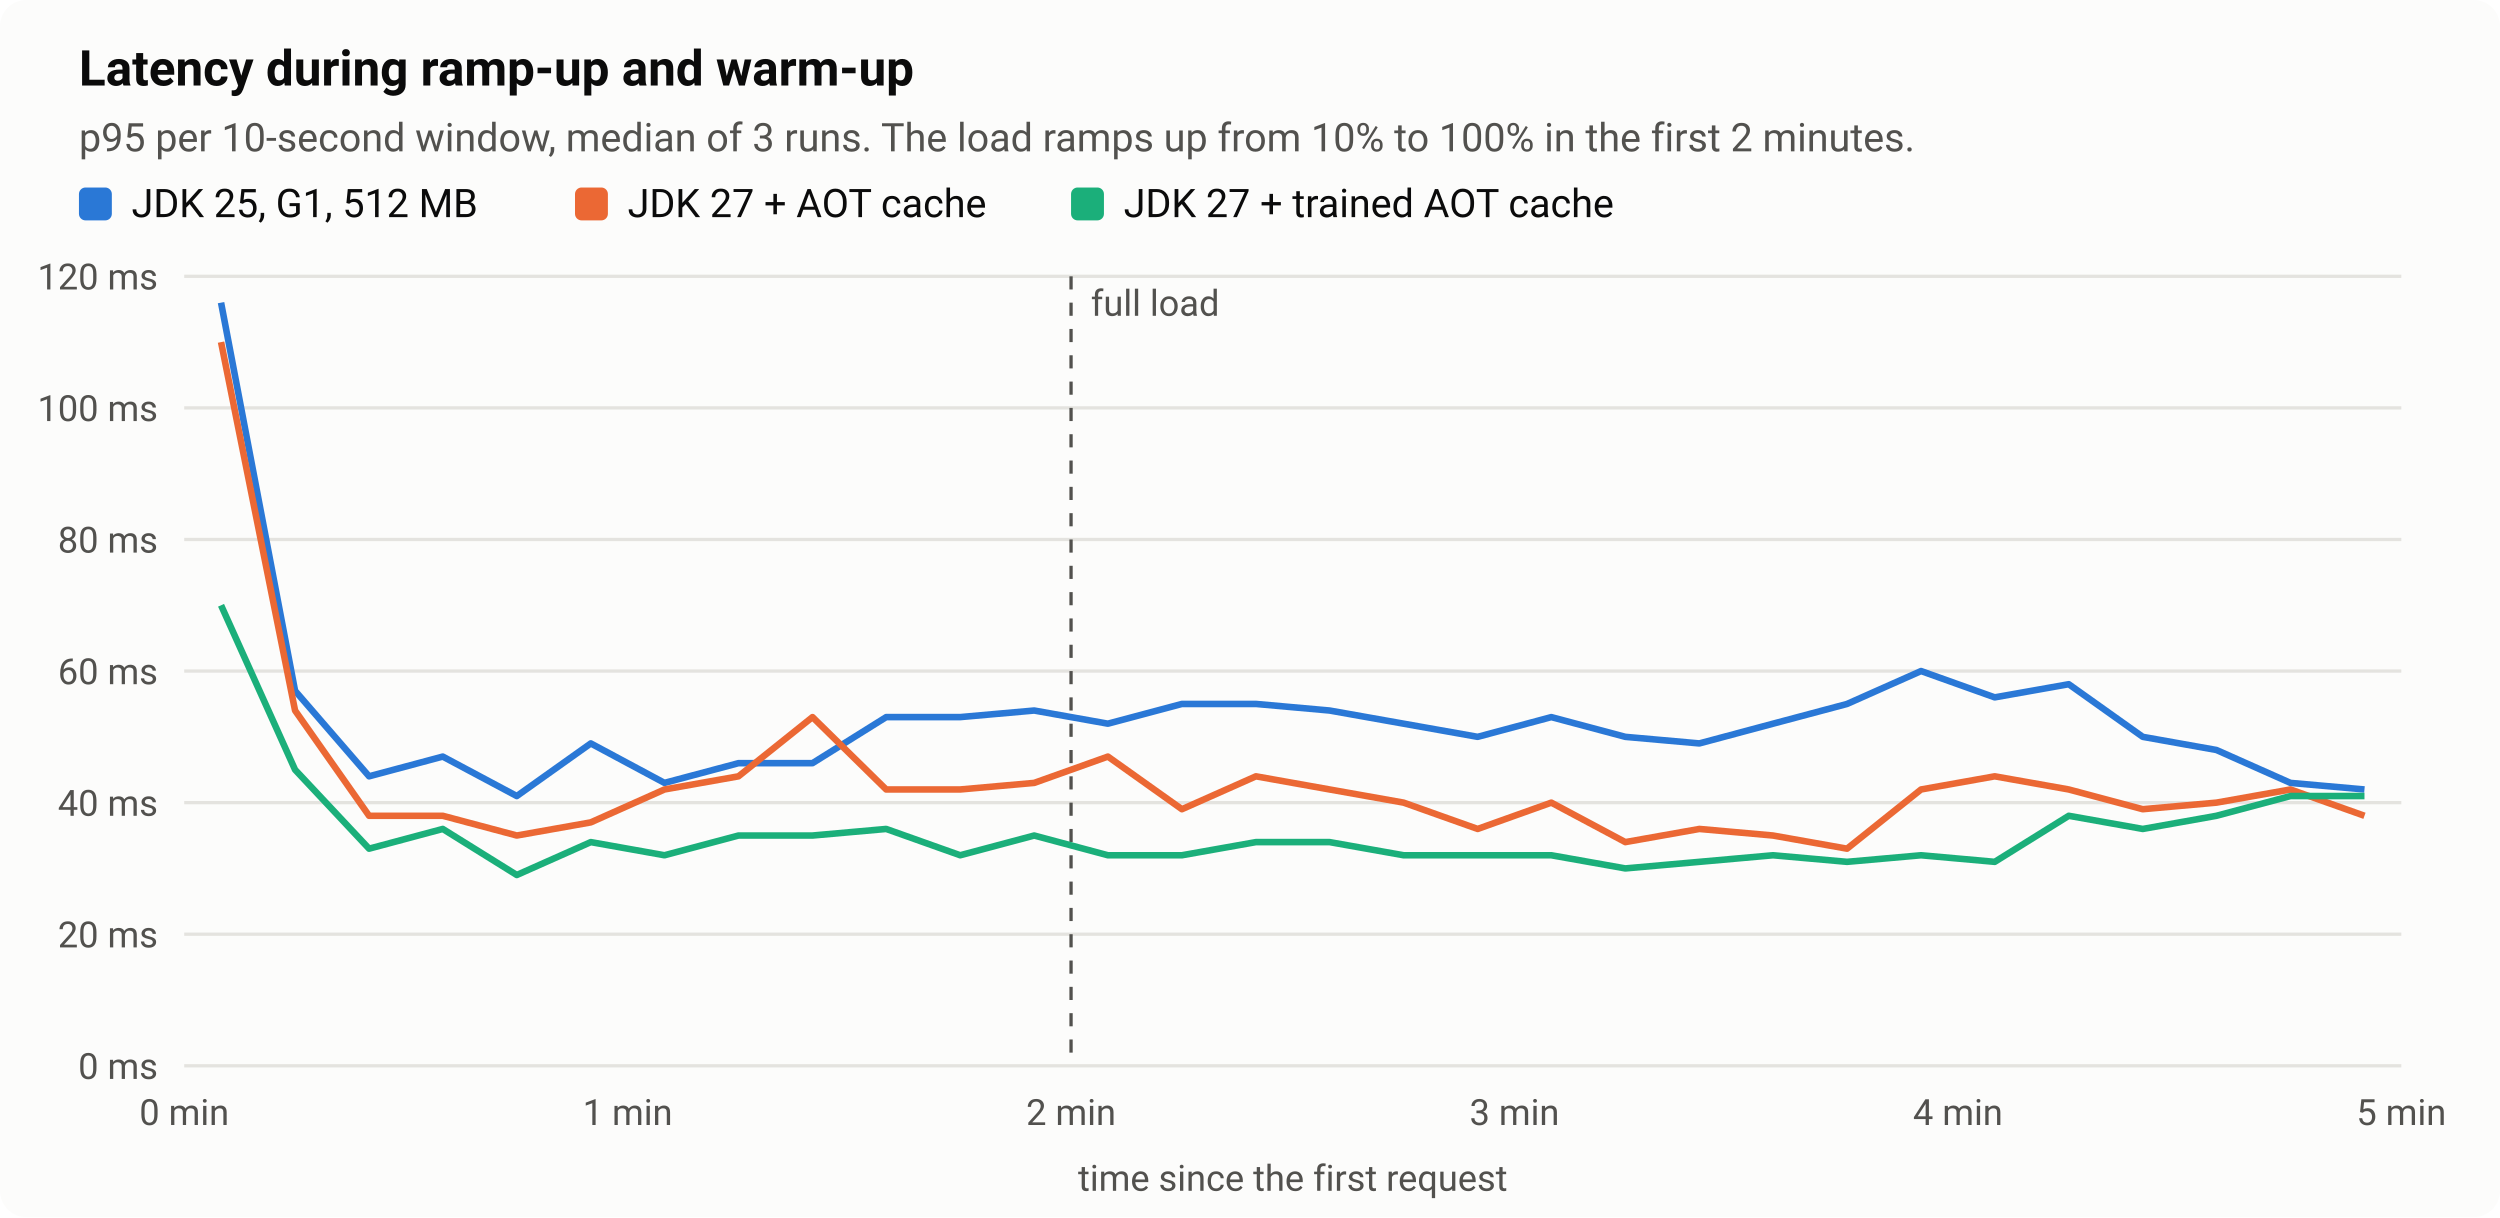
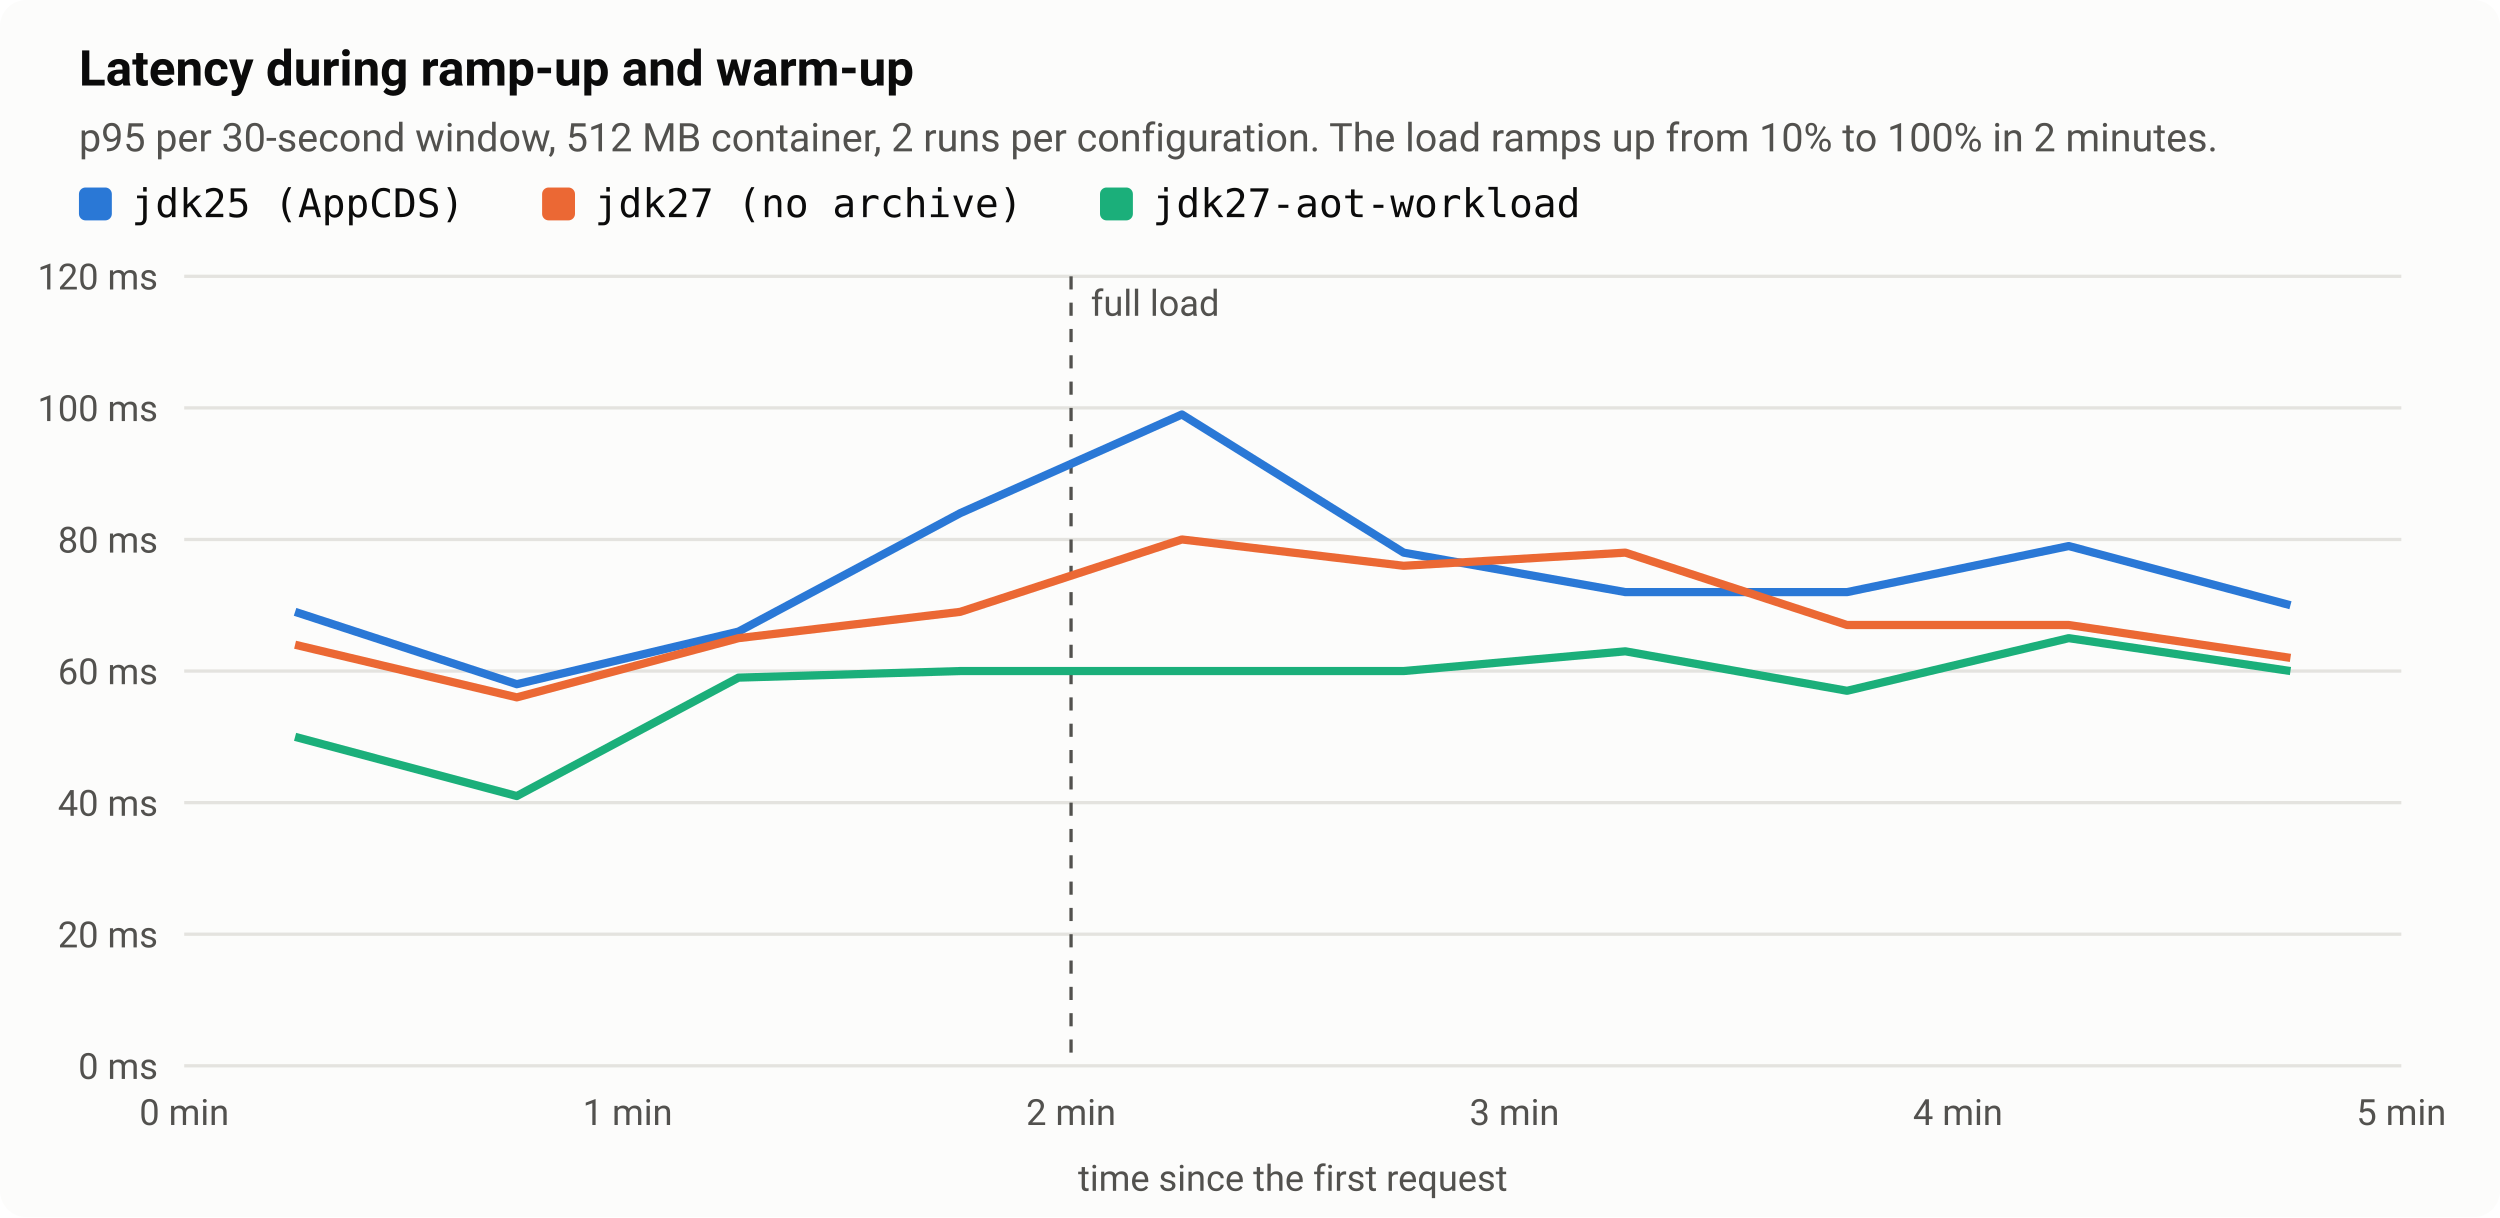
<svg xmlns="http://www.w3.org/2000/svg" viewBox="0 0 760 370" width="760" height="370" role="img" font-family="-apple-system, Segoe UI, Roboto, Helvetica, Arial, sans-serif">
  <rect width="760" height="370" rx="8" fill="#fcfcfb" />
-   <text x="24.0" y="26.0" font-size="15" fill="#0b0b0b" text-anchor="start" font-weight="600">Latency during ramp-up and warm-up</text>
-   <text x="24.0" y="46.0" font-size="12" fill="#52514e" text-anchor="start" font-weight="400">p95 per 10-second window, median of 3 runs. The load ramps up from 10% to 100% in the first 2 minutes.</text>
+   <text x="24.0" y="26.0" font-size="15" fill="#0b0b0b" text-anchor="start" font-weight="600" font-family="-apple-system, Segoe UI, Roboto, Helvetica, Arial, sans-serif">Latency during ramp-up and warm-up</text>
+   <text x="24.0" y="46.0" font-size="12" fill="#52514e" text-anchor="start" font-weight="400" font-family="-apple-system, Segoe UI, Roboto, Helvetica, Arial, sans-serif">p95 per 30-second window, 512 MB container, 2 runs per configuration. The load ramps up from 10% to 100% in 2 minutes.</text>
  <rect x="24.0" y="57" width="10" height="10" rx="2" fill="#2a78d6" />
-   <text x="40.0" y="66.0" font-size="12" fill="#0b0b0b" text-anchor="start" font-weight="400">JDK 25, G1, 512 MB</text>
-   <rect x="174.8" y="57" width="10" height="10" rx="2" fill="#eb6834" />
-   <text x="190.8" y="66.0" font-size="12" fill="#0b0b0b" text-anchor="start" font-weight="400">JDK 27 + AOT cache</text>
-   <rect x="325.6" y="57" width="10" height="10" rx="2" fill="#1baf7a" />
-   <text x="341.6" y="66.0" font-size="12" fill="#0b0b0b" text-anchor="start" font-weight="400">JDK 27 + trained AOT cache</text>
+   <text x="40.0" y="66.0" font-size="12" fill="#0b0b0b" text-anchor="start" font-weight="400" font-family="SFMono-Regular, Menlo, Consolas, monospace">jdk25 (AppCDS)</text>
+   <rect x="164.8" y="57" width="10" height="10" rx="2" fill="#eb6834" />
+   <text x="180.8" y="66.0" font-size="12" fill="#0b0b0b" text-anchor="start" font-weight="400" font-family="SFMono-Regular, Menlo, Consolas, monospace">jdk27 (no archive)</text>
+   <rect x="334.4" y="57" width="10" height="10" rx="2" fill="#1baf7a" />
+   <text x="350.4" y="66.0" font-size="12" fill="#0b0b0b" text-anchor="start" font-weight="400" font-family="SFMono-Regular, Menlo, Consolas, monospace">jdk27-aot-workload</text>
  <line x1="56" x2="730" y1="324.0" y2="324.0" stroke="#e4e3df" stroke-width="1" />
-   <text x="48.0" y="328.0" font-size="11" fill="#52514e" text-anchor="end" font-weight="400">0 ms</text>
+   <text x="48.0" y="328.0" font-size="11" fill="#52514e" text-anchor="end" font-weight="400" font-family="-apple-system, Segoe UI, Roboto, Helvetica, Arial, sans-serif">0 ms</text>
  <line x1="56" x2="730" y1="284.0" y2="284.0" stroke="#e4e3df" stroke-width="1" />
-   <text x="48.0" y="288.0" font-size="11" fill="#52514e" text-anchor="end" font-weight="400">20 ms</text>
+   <text x="48.0" y="288.0" font-size="11" fill="#52514e" text-anchor="end" font-weight="400" font-family="-apple-system, Segoe UI, Roboto, Helvetica, Arial, sans-serif">20 ms</text>
  <line x1="56" x2="730" y1="244.0" y2="244.0" stroke="#e4e3df" stroke-width="1" />
-   <text x="48.0" y="248.0" font-size="11" fill="#52514e" text-anchor="end" font-weight="400">40 ms</text>
+   <text x="48.0" y="248.0" font-size="11" fill="#52514e" text-anchor="end" font-weight="400" font-family="-apple-system, Segoe UI, Roboto, Helvetica, Arial, sans-serif">40 ms</text>
  <line x1="56" x2="730" y1="204.0" y2="204.0" stroke="#e4e3df" stroke-width="1" />
-   <text x="48.0" y="208.0" font-size="11" fill="#52514e" text-anchor="end" font-weight="400">60 ms</text>
+   <text x="48.0" y="208.0" font-size="11" fill="#52514e" text-anchor="end" font-weight="400" font-family="-apple-system, Segoe UI, Roboto, Helvetica, Arial, sans-serif">60 ms</text>
  <line x1="56" x2="730" y1="164.0" y2="164.0" stroke="#e4e3df" stroke-width="1" />
-   <text x="48.0" y="168.0" font-size="11" fill="#52514e" text-anchor="end" font-weight="400">80 ms</text>
+   <text x="48.0" y="168.0" font-size="11" fill="#52514e" text-anchor="end" font-weight="400" font-family="-apple-system, Segoe UI, Roboto, Helvetica, Arial, sans-serif">80 ms</text>
  <line x1="56" x2="730" y1="124.0" y2="124.0" stroke="#e4e3df" stroke-width="1" />
-   <text x="48.0" y="128.0" font-size="11" fill="#52514e" text-anchor="end" font-weight="400">100 ms</text>
+   <text x="48.0" y="128.0" font-size="11" fill="#52514e" text-anchor="end" font-weight="400" font-family="-apple-system, Segoe UI, Roboto, Helvetica, Arial, sans-serif">100 ms</text>
  <line x1="56" x2="730" y1="84.0" y2="84.0" stroke="#e4e3df" stroke-width="1" />
-   <text x="48.0" y="88.0" font-size="11" fill="#52514e" text-anchor="end" font-weight="400">120 ms</text>
-   <text x="56.0" y="342.0" font-size="11" fill="#52514e" text-anchor="middle" font-weight="400">0 min</text>
-   <text x="190.8" y="342.0" font-size="11" fill="#52514e" text-anchor="middle" font-weight="400">1 min</text>
-   <text x="325.6" y="342.0" font-size="11" fill="#52514e" text-anchor="middle" font-weight="400">2 min</text>
-   <text x="460.4" y="342.0" font-size="11" fill="#52514e" text-anchor="middle" font-weight="400">3 min</text>
-   <text x="595.2" y="342.0" font-size="11" fill="#52514e" text-anchor="middle" font-weight="400">4 min</text>
-   <text x="730.0" y="342.0" font-size="11" fill="#52514e" text-anchor="middle" font-weight="400">5 min</text>
+   <text x="48.0" y="88.0" font-size="11" fill="#52514e" text-anchor="end" font-weight="400" font-family="-apple-system, Segoe UI, Roboto, Helvetica, Arial, sans-serif">120 ms</text>
+   <text x="56.0" y="342.0" font-size="11" fill="#52514e" text-anchor="middle" font-weight="400" font-family="-apple-system, Segoe UI, Roboto, Helvetica, Arial, sans-serif">0 min</text>
+   <text x="190.8" y="342.0" font-size="11" fill="#52514e" text-anchor="middle" font-weight="400" font-family="-apple-system, Segoe UI, Roboto, Helvetica, Arial, sans-serif">1 min</text>
+   <text x="325.6" y="342.0" font-size="11" fill="#52514e" text-anchor="middle" font-weight="400" font-family="-apple-system, Segoe UI, Roboto, Helvetica, Arial, sans-serif">2 min</text>
+   <text x="460.4" y="342.0" font-size="11" fill="#52514e" text-anchor="middle" font-weight="400" font-family="-apple-system, Segoe UI, Roboto, Helvetica, Arial, sans-serif">3 min</text>
+   <text x="595.2" y="342.0" font-size="11" fill="#52514e" text-anchor="middle" font-weight="400" font-family="-apple-system, Segoe UI, Roboto, Helvetica, Arial, sans-serif">4 min</text>
+   <text x="730.0" y="342.0" font-size="11" fill="#52514e" text-anchor="middle" font-weight="400" font-family="-apple-system, Segoe UI, Roboto, Helvetica, Arial, sans-serif">5 min</text>
  <line x1="325.6" x2="325.6" y1="84" y2="324" stroke="#52514e" stroke-width="1" stroke-dasharray="4 4" />
-   <text x="331.6" y="96.0" font-size="11" fill="#52514e" text-anchor="start" font-weight="400">full load</text>
-   <polyline points="67.2,92.0 89.7,210.0 112.2,236.0 134.6,230.0 157.1,242.0 179.6,226.0 202.0,238.0 224.5,232.0 247.0,232.0 269.4,218.0 291.9,218.0 314.4,216.0 336.8,220.0 359.3,214.0 381.8,214.0 404.2,216.0 426.7,220.0 449.2,224.0 471.6,218.0 494.1,224.0 516.6,226.0 539.0,220.0 561.5,214.0 584.0,204.0 606.4,212.0 628.9,208.0 651.4,224.0 673.8,228.0 696.3,238.0 718.8,240.0" fill="none" stroke="#2a78d6" stroke-width="2" stroke-linejoin="round" />
-   <polyline points="67.2,104.0 89.7,216.0 112.2,248.0 134.6,248.0 157.1,254.0 179.6,250.0 202.0,240.0 224.5,236.0 247.0,218.0 269.4,240.0 291.9,240.0 314.4,238.0 336.8,230.0 359.3,246.0 381.8,236.0 404.2,240.0 426.7,244.0 449.2,252.0 471.6,244.0 494.1,256.0 516.6,252.0 539.0,254.0 561.5,258.0 584.0,240.0 606.4,236.0 628.9,240.0 651.4,246.0 673.8,244.0 696.3,240.0 718.8,248.0" fill="none" stroke="#eb6834" stroke-width="2" stroke-linejoin="round" />
-   <polyline points="67.2,184.0 89.7,234.0 112.2,258.0 134.6,252.0 157.1,266.0 179.6,256.0 202.0,260.0 224.5,254.0 247.0,254.0 269.4,252.0 291.9,260.0 314.4,254.0 336.8,260.0 359.3,260.0 381.8,256.0 404.2,256.0 426.7,260.0 449.2,260.0 471.6,260.0 494.1,264.0 516.6,262.0 539.0,260.0 561.5,262.0 584.0,260.0 606.4,262.0 628.9,248.0 651.4,252.0 673.8,248.0 696.3,242.0 718.8,242.0" fill="none" stroke="#1baf7a" stroke-width="2" stroke-linejoin="round" />
-   <text x="393.0" y="362.0" font-size="11" fill="#52514e" text-anchor="middle" font-weight="400">time since the first request</text>
+   <text x="331.6" y="96.0" font-size="11" fill="#52514e" text-anchor="start" font-weight="400" font-family="-apple-system, Segoe UI, Roboto, Helvetica, Arial, sans-serif">full load</text>
+   <polyline points="89.7,186.0 157.1,208.0 224.5,192.0 291.9,156.0 359.3,126.0 426.7,168.0 494.1,180.0 561.5,180.0 628.9,166.0 696.3,184.0" fill="none" stroke="#2a78d6" stroke-width="2.5" stroke-linejoin="round" />
+   <polyline points="89.7,196.0 157.1,212.0 224.5,194.0 291.9,186.0 359.3,164.0 426.7,172.0 494.1,168.0 561.5,190.0 628.9,190.0 696.3,200.0" fill="none" stroke="#eb6834" stroke-width="2.5" stroke-linejoin="round" />
+   <polyline points="89.7,224.0 157.1,242.0 224.5,206.0 291.9,204.0 359.3,204.0 426.7,204.0 494.1,198.0 561.5,210.0 628.9,194.0 696.3,204.0" fill="none" stroke="#1baf7a" stroke-width="2.5" stroke-linejoin="round" />
+   <text x="393.0" y="362.0" font-size="11" fill="#52514e" text-anchor="middle" font-weight="400" font-family="-apple-system, Segoe UI, Roboto, Helvetica, Arial, sans-serif">time since the first request</text>
</svg>
